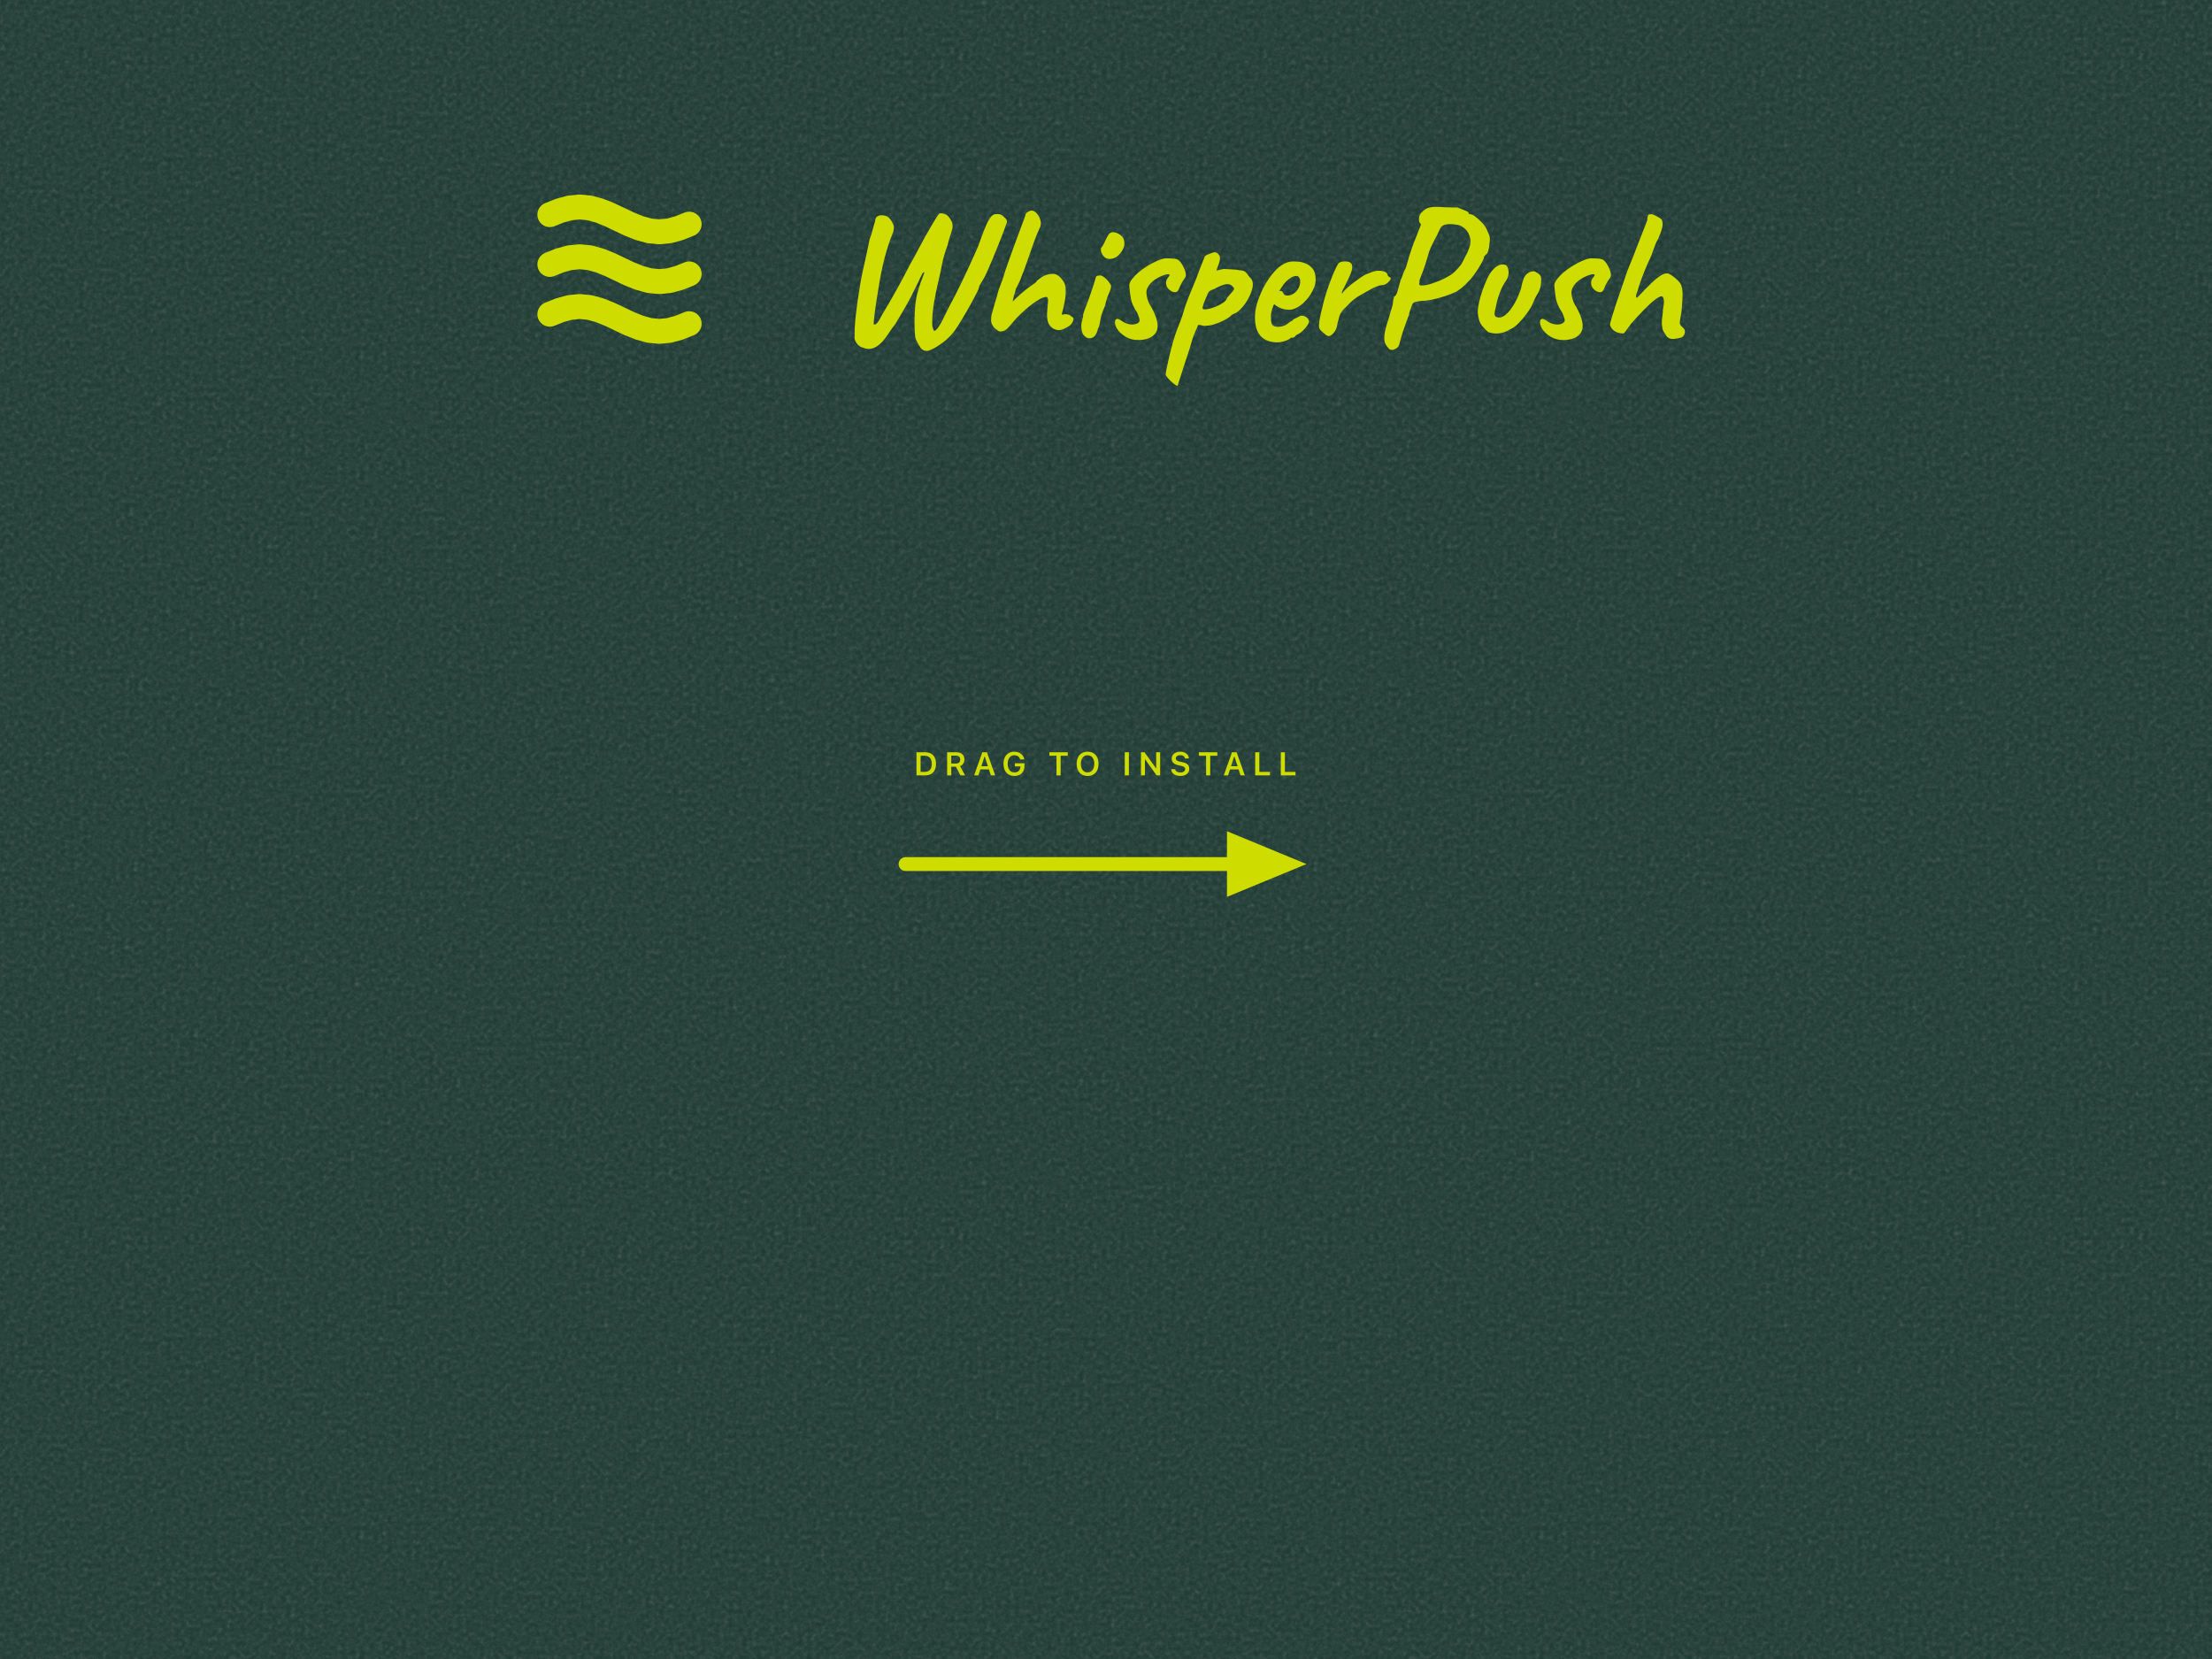
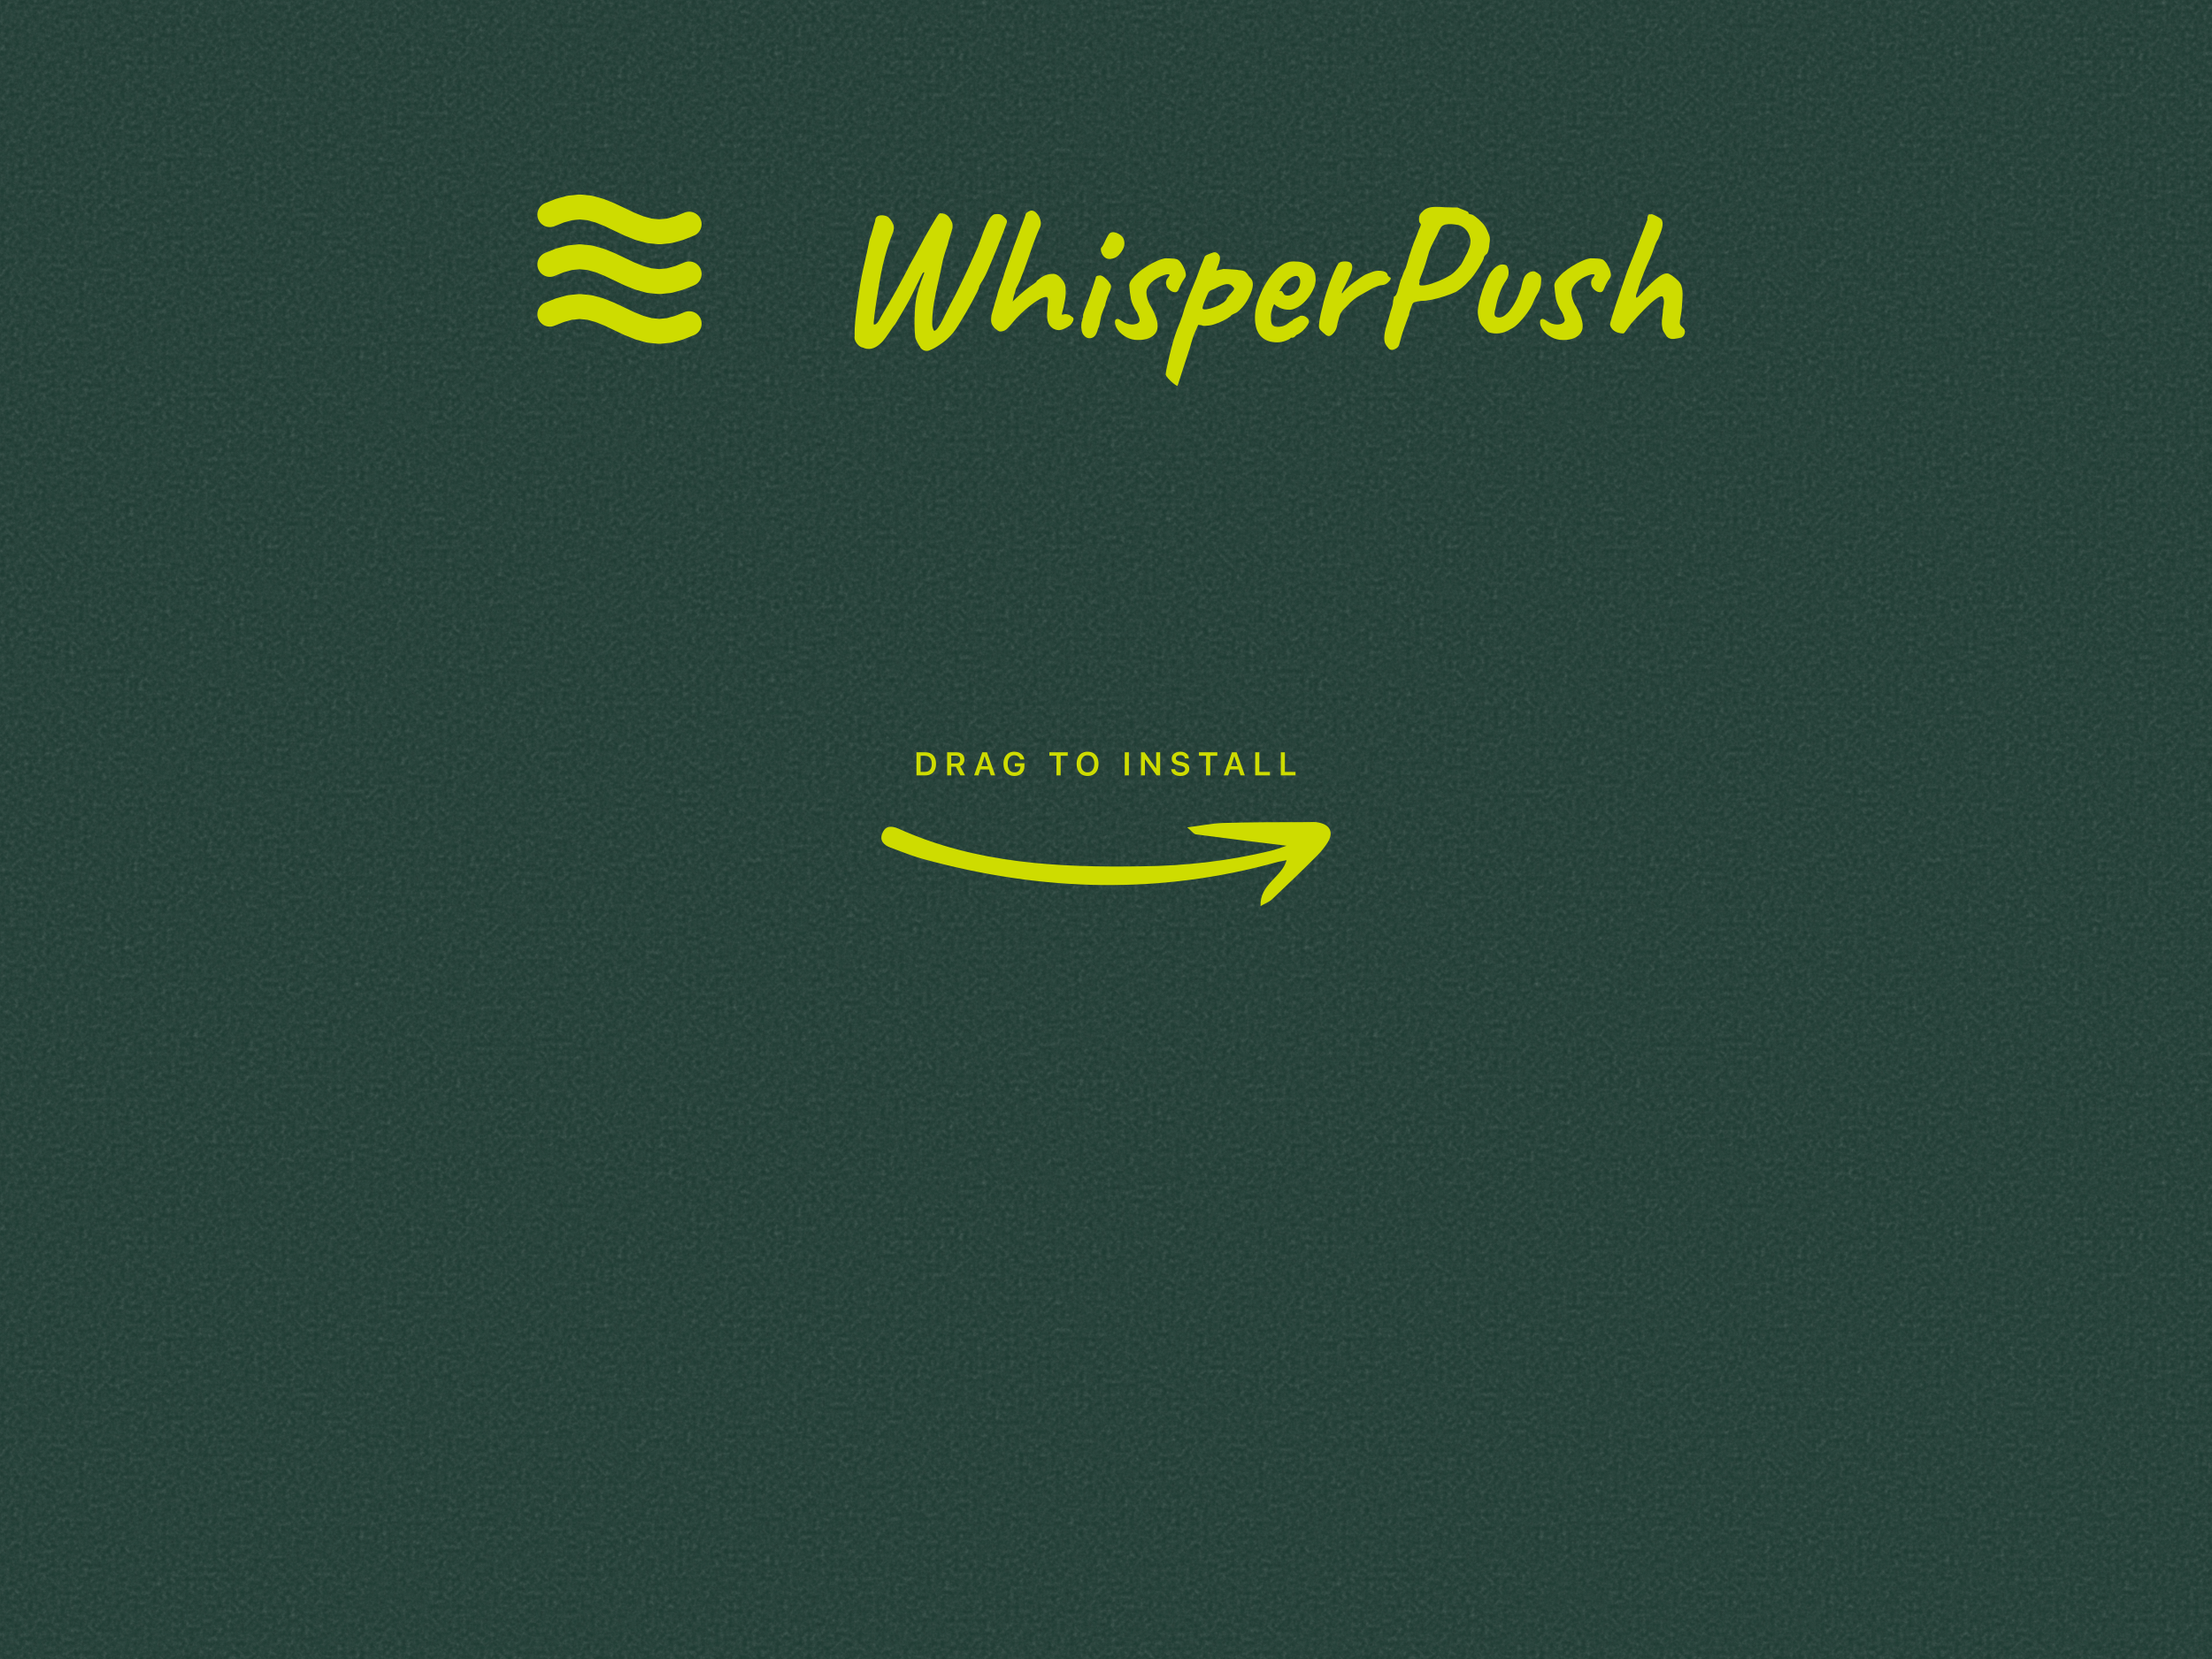
<svg xmlns="http://www.w3.org/2000/svg" width="640" height="480" viewBox="0 0 640 480">
  <defs>
    <filter id="grain" x="0" y="0" width="100%" height="100%" color-interpolation-filters="sRGB">
      <feTurbulence type="fractalNoise" baseFrequency="0.75" numOctaves="5" stitchTiles="stitch" result="n" />
      <feColorMatrix in="n" type="saturate" values="0" result="m" />
      <feComponentTransfer in="m">
        <feFuncA type="linear" slope="1" />
      </feComponentTransfer>
    </filter>
  </defs>
  <rect width="640" height="480" fill="#1C3B32" />
  <rect width="640" height="480" filter="url(#grain)" opacity="0.26" />
  <g transform="translate(133.16 31.8) scale(0.72)">
    <g fill="none" stroke="#CEDC00" stroke-width="10" stroke-linecap="round" stroke-linejoin="round">
      <path d="M 36 42.1 L 40 40.5 L 44 39.4 L 48 39 L 52 39.4 L 56 40.5 L 60 42.1 L 64 44 L 68 45.9 L 72 47.5 L 76 48.6 L 80 49 L 84 48.6 L 88 47.5 L 92 45.9" />
      <path d="M 36 62.1 L 40 60.5 L 44 59.4 L 48 59 L 52 59.4 L 56 60.5 L 60 62.1 L 64 64 L 68 65.9 L 72 67.5 L 76 68.6 L 80 69 L 84 68.6 L 88 67.5 L 92 65.9" />
      <path d="M 36 82.1 L 40 80.5 L 44 79.4 L 48 79 L 52 79.4 L 56 80.5 L 60 82.1 L 64 84 L 68 85.9 L 72 87.5 L 76 88.6 L 80 89 L 84 88.6 L 88 87.5 L 92 85.9" />
    </g>
    <g transform="translate(148 92) scale(1.01238 1)">
      <path fill="#CEDC00" d="M39.234 4.836Q38.22 4.914 37.401 4.407Q36.582 3.9 36.27 3.12Q35.958 2.73 35.256 1.443Q34.554 0.156 34.398 -0.78Q34.164 -3.276 34.125 -5.616Q34.086 -7.956 34.32 -12.168Q34.554 -15.6 35.256 -18.291Q35.958 -20.982 36.66 -22.893Q37.362 -24.804 37.752 -25.779Q38.142 -26.754 37.908 -26.754Q37.596 -26.754 37.245 -26.169Q36.894 -25.584 36.465 -24.648Q36.036 -23.712 35.529 -22.62Q35.022 -21.528 34.476 -20.514Q33.384 -18.096 31.941 -15.405Q30.498 -12.714 29.016 -10.218Q27.534 -7.722 26.442 -5.85Q25.74 -5.07 24.804 -3.627Q23.868 -2.184 22.776 -0.624Q21.684 0.936 20.514 1.95Q18.798 3.588 17.004 3.939Q15.21 4.29 13.65 3.51Q12.87 3.432 12.012 2.691Q11.154 1.95 10.647 0.858Q10.14 -0.234 10.374 -1.17Q10.296 -2.262 10.413 -4.563Q10.53 -6.864 10.842 -9.633Q11.154 -12.402 11.505 -14.976Q11.856 -17.55 12.168 -19.266Q12.87 -24.258 14.079 -29.484Q15.288 -34.71 16.302 -40.014Q16.926 -41.574 17.433 -43.563Q17.94 -45.552 18.486 -47.268Q18.564 -48.984 19.734 -49.413Q20.904 -49.842 22.269 -49.53Q23.634 -49.218 24.18 -48.438Q24.96 -47.658 25.662 -46.02Q26.364 -44.382 25.272 -41.886Q23.712 -38.064 22.269 -32.565Q20.826 -27.066 19.656 -19.266Q19.344 -17.394 18.993 -15.093Q18.642 -12.792 18.369 -10.686Q18.096 -8.58 17.979 -7.215Q17.862 -5.85 18.018 -5.772Q18.642 -5.616 19.383 -6.474Q20.124 -7.332 20.982 -9.204Q24.18 -14.508 27.027 -19.734Q29.874 -24.96 32.76 -30.654Q34.086 -32.916 35.451 -35.607Q36.816 -38.298 38.064 -40.56Q39.39 -42.9 40.638 -45.084Q41.886 -47.268 42.822 -48.789Q43.758 -50.31 44.226 -50.466Q46.332 -50.466 47.385 -49.374Q48.438 -48.282 49.062 -46.722Q49.218 -46.332 49.257 -45.396Q49.296 -44.46 48.984 -43.758Q48.906 -43.212 48.321 -41.496Q47.736 -39.78 47.268 -37.674Q46.488 -35.568 45.903 -33.501Q45.318 -31.434 45.084 -30.108Q44.46 -26.754 43.524 -22.776Q42.588 -18.798 41.925 -14.898Q41.262 -10.998 41.184 -7.878Q41.106 -5.694 41.223 -5.031Q41.34 -4.368 41.652 -3.666Q41.808 -3.042 42.354 -3.354Q42.9 -3.666 43.446 -4.446Q44.538 -6.084 45.123 -7.254Q45.708 -8.424 46.332 -9.789Q46.956 -11.154 48.048 -13.26Q49.998 -16.848 52.065 -21.138Q54.132 -25.428 56.043 -29.64Q57.954 -33.852 59.358 -37.128Q60.84 -41.34 61.854 -43.953Q62.868 -46.566 63.726 -47.97Q64.584 -49.374 65.364 -49.842Q65.754 -50.154 67.041 -50.154Q68.328 -50.154 69.03 -49.53Q69.342 -49.218 70.122 -48.516Q70.902 -47.814 70.824 -46.878Q70.434 -45.63 69.381 -42.822Q68.328 -40.014 66.963 -36.621Q65.598 -33.228 64.311 -30.147Q63.024 -27.066 62.166 -25.272Q61.308 -23.634 60.528 -22.464Q59.748 -21.294 59.748 -20.67Q59.748 -20.358 58.968 -18.759Q58.188 -17.16 56.979 -14.898Q55.77 -12.636 54.366 -10.218Q52.962 -7.8 51.714 -5.772Q50.466 -3.744 49.608 -2.652Q47.658 -0.234 45.435 1.443Q43.212 3.12 41.496 3.978Q39.78 4.836 39.234 4.836ZM68.342 -2.964Q67.796 -2.886 67.133 -3.393Q66.47 -3.9 65.924 -4.29Q65.144 -5.226 64.832 -5.928Q64.52 -6.63 64.52 -7.488Q64.52 -8.346 64.676 -9.516Q65.066 -10.764 65.612 -12.87Q66.158 -14.976 66.938 -17.394Q67.094 -18.33 67.523 -19.617Q67.952 -20.904 68.42 -22.113Q68.888 -23.322 69.122 -23.946Q69.668 -25.896 70.253 -27.69Q70.838 -29.484 71.696 -31.824Q72.554 -34.164 73.802 -37.752Q75.518 -42.432 76.376 -44.772Q77.234 -47.112 77.624 -48.126Q78.014 -49.14 78.17 -49.764Q78.17 -50.388 79.067 -50.973Q79.964 -51.558 80.666 -51.558Q81.758 -51.48 82.772 -50.271Q83.786 -49.062 84.176 -47.385Q84.566 -45.708 83.63 -44.148Q82.382 -41.34 81.173 -37.869Q79.964 -34.398 78.794 -30.966Q77.624 -27.534 76.454 -24.648Q76.376 -24.258 75.947 -23.322Q75.518 -22.386 75.206 -21.762Q74.894 -21.138 74.621 -20.592Q74.348 -20.046 74.348 -20.046Q74.27 -19.578 74.036 -18.72Q73.802 -17.862 73.568 -17.238Q73.49 -16.848 73.334 -16.224Q73.178 -15.6 73.1 -14.976Q73.49 -15.444 74.192 -16.107Q74.894 -16.77 75.986 -17.784Q77.234 -18.876 78.17 -19.656Q79.106 -20.436 80.042 -21.06Q80.9 -21.684 81.641 -22.23Q82.382 -22.776 82.382 -22.776Q82.538 -23.01 82.733 -23.322Q82.928 -23.634 83.162 -23.712Q83.318 -23.868 83.708 -24.141Q84.098 -24.414 84.488 -24.726Q85.19 -25.194 85.97 -25.506Q86.75 -25.818 87.608 -25.974Q88.466 -26.13 89.246 -26.13Q90.182 -26.13 91.196 -25.389Q92.21 -24.648 93.068 -23.322Q93.848 -22.308 94.043 -20.943Q94.238 -19.578 94.082 -17.316Q94.082 -16.692 93.731 -14.976Q93.38 -13.26 93.224 -12.402L92.522 -9.75L93.146 -9.75Q94.004 -10.062 94.823 -9.828Q95.642 -9.594 95.642 -9.594Q96.032 -9.36 96.383 -9.048Q96.734 -8.736 97.046 -8.58Q97.514 -7.956 96.89 -6.786Q96.266 -5.616 95.486 -5.148Q93.614 -3.9 92.171 -3.588Q90.728 -3.276 89.168 -4.134Q87.686 -5.148 87.179 -6.552Q86.672 -7.956 86.75 -10.374Q87.062 -13.806 87.14 -15.327Q87.218 -16.848 86.36 -16.848Q85.424 -16.848 83.825 -15.951Q82.226 -15.054 80.276 -13.533Q78.326 -12.012 76.415 -10.179Q74.504 -8.346 73.022 -6.474Q72.086 -5.304 70.994 -4.173Q69.902 -3.042 68.342 -2.964ZM101.428 -1.326Q100.804 -1.95 100.531 -3.198Q100.258 -4.446 100.336 -5.655Q100.414 -6.864 100.726 -7.488Q100.726 -8.112 100.921 -8.463Q101.116 -8.814 101.038 -9.126Q100.96 -9.438 101.194 -10.218Q101.428 -10.998 101.662 -11.7Q102.208 -12.948 102.91 -14.937Q103.612 -16.926 104.314 -18.993Q105.016 -21.06 105.484 -22.581Q105.952 -24.102 106.03 -24.414Q106.03 -25.35 107.278 -25.428Q108.214 -25.74 109.54 -24.648Q110.866 -23.556 111.646 -22.308Q112.27 -21.684 112.114 -20.67Q111.958 -19.656 111.1 -17.784Q110.788 -17.16 110.359 -15.717Q109.93 -14.274 109.774 -13.338Q109.462 -12.714 109.033 -11.583Q108.604 -10.452 108.292 -9.438Q108.136 -9.048 107.98 -7.995Q107.824 -6.942 107.59 -5.85Q107.356 -4.758 106.966 -4.134Q106.264 -0.936 104.509 -0.39Q102.754 0.156 101.428 -1.326ZM109.852 -32.604Q108.994 -33.228 108.565 -34.125Q108.136 -35.022 108.097 -35.724Q108.058 -36.426 108.214 -36.582Q108.994 -37.44 109.579 -38.844Q110.164 -40.248 110.866 -41.418Q111.022 -41.652 111.295 -42.081Q111.568 -42.51 111.88 -42.588Q112.816 -43.212 114.493 -42.51Q116.17 -41.808 116.95 -40.56Q117.652 -39.078 117.379 -37.518Q117.106 -35.958 115.702 -34.242Q114.532 -32.682 112.738 -32.253Q110.944 -31.824 109.852 -32.604ZM122.814 0.468Q120.318 0.468 118.251 -0.663Q116.184 -1.794 114.936 -3.471Q113.688 -5.148 113.688 -6.708Q113.688 -7.41 113.961 -7.722Q114.234 -8.034 114.78 -8.034Q115.17 -7.956 115.716 -7.644Q116.262 -7.332 116.808 -6.942Q118.056 -6.084 119.538 -5.85Q121.02 -5.616 122.19 -6.045Q123.36 -6.474 123.516 -7.41Q123.516 -7.722 123.204 -8.736Q122.892 -9.75 122.424 -10.686Q120.474 -13.572 120.006 -16.185Q119.538 -18.798 119.382 -21.45Q119.382 -22.542 120.396 -23.907Q121.41 -25.272 122.892 -26.598Q124.53 -28.002 126.519 -29.25Q128.508 -30.498 130.458 -31.356Q132.408 -32.214 133.734 -32.37Q135.138 -32.37 136.737 -32.253Q138.336 -32.136 138.882 -31.668Q139.974 -30.81 140.91 -28.86Q141.846 -26.91 141.846 -25.584Q141.846 -24.96 141.183 -24.063Q140.52 -23.166 139.974 -22.074Q139.662 -21.528 139.428 -20.904Q139.194 -20.28 138.882 -19.656Q138.414 -18.564 137.205 -18.759Q135.996 -18.954 134.982 -20.007Q133.968 -21.06 133.968 -22.464Q133.968 -23.634 134.67 -24.492Q135.372 -25.35 135.372 -25.662Q135.372 -25.818 135.216 -25.896Q135.06 -25.974 134.67 -25.974Q134.124 -25.974 132.915 -25.545Q131.706 -25.116 130.38 -24.336Q129.054 -23.556 127.962 -22.464Q127.182 -21.606 126.675 -20.631Q126.168 -19.656 126.168 -18.564Q126.168 -17.472 126.597 -16.029Q127.026 -14.586 127.572 -13.65Q127.728 -13.494 128.079 -12.831Q128.43 -12.168 128.898 -11.232Q131.784 -5.304 129.873 -2.418Q127.962 0.468 122.814 0.468ZM138.428 18.954Q137.882 18.72 136.751 17.784Q135.62 16.848 134.723 15.795Q133.826 14.742 133.826 14.274Q133.826 13.806 134.216 11.817Q134.606 9.828 135.269 6.981Q135.932 4.134 136.751 1.209Q137.57 -1.716 138.428 -3.978Q138.584 -4.368 139.481 -6.591Q140.378 -8.814 141.236 -12.012Q141.86 -14.04 142.874 -16.614Q143.888 -19.188 144.98 -21.801Q146.072 -24.414 146.774 -26.442Q147.476 -28.47 148.334 -30.537Q149.192 -32.604 149.27 -32.916Q149.426 -33.384 150.167 -33.735Q150.908 -34.086 151.688 -34.359Q152.468 -34.632 152.702 -34.71Q154.106 -35.1 155.12 -33.54Q155.51 -32.838 155.315 -31.629Q155.12 -30.42 154.496 -29.016L153.95 -27.456L156.758 -28.08Q157.46 -28.08 158.708 -28.002Q159.956 -27.924 161.165 -27.846Q162.374 -27.768 162.842 -27.612Q164.714 -27.534 165.455 -26.91Q166.196 -26.286 166.742 -25.272Q167.132 -24.882 167.678 -24.219Q168.224 -23.556 168.302 -22.932Q168.614 -21.606 168.107 -19.812Q167.6 -18.018 166.625 -16.185Q165.65 -14.352 164.363 -12.831Q163.076 -11.31 161.906 -10.53Q161.126 -10.218 160.502 -9.867Q159.878 -9.516 159.878 -9.516Q159.8 -9.126 158.279 -8.19Q156.758 -7.254 154.769 -6.435Q152.78 -5.616 151.22 -5.382Q150.674 -5.304 149.66 -5.226Q148.646 -5.148 148.1 -5.46Q147.242 -5.616 146.93 -5.616Q146.618 -5.616 146.618 -5.304Q146.54 -5.148 145.526 -2.808Q144.512 -0.468 143.42 3.666Q141.938 8.19 141.002 11.115Q140.066 14.04 139.559 15.678Q139.052 17.316 138.818 18.057Q138.584 18.798 138.428 18.954ZM148.49 -12.168Q148.724 -11.7 150.128 -11.895Q151.532 -12.09 153.326 -12.792Q155.12 -13.494 156.563 -14.469Q158.006 -15.444 158.24 -16.536Q159.956 -18.486 160.658 -19.383Q161.36 -20.28 160.58 -20.826Q159.722 -22.074 158.123 -21.996Q156.524 -21.918 153.092 -20.046Q151.766 -19.578 151.298 -19.227Q150.83 -18.876 150.557 -18.174Q150.284 -17.472 149.582 -15.912Q148.88 -14.196 148.646 -13.338Q148.412 -12.48 148.49 -12.168ZM178.144 1.404Q173.854 1.404 171.553 -1.092Q169.252 -3.588 169.252 -8.736Q169.252 -11.544 170.305 -14.898Q171.358 -18.252 173.113 -21.45Q174.868 -24.648 176.974 -27.027Q179.08 -29.406 181.186 -30.342Q181.966 -30.732 182.863 -30.927Q183.76 -31.122 184.618 -31.122Q185.554 -31.122 186.685 -31.005Q187.816 -30.888 188.83 -30.498Q190.624 -29.952 191.989 -28.392Q193.354 -26.832 193.354 -23.868Q193.354 -23.088 193.198 -22.191Q193.042 -21.294 192.652 -20.436Q191.638 -17.862 189.571 -15.522Q187.504 -13.182 185.242 -12.246Q184.618 -11.934 184.033 -11.817Q183.448 -11.7 182.824 -11.7Q181.186 -11.7 179.899 -12.168Q178.612 -12.636 177.52 -13.416L176.896 -13.962L176.506 -13.182Q175.96 -11.7 175.765 -10.686Q175.57 -9.672 175.57 -9.204Q175.57 -8.268 175.648 -7.293Q175.726 -6.318 176.116 -5.694Q176.428 -5.304 176.935 -5.07Q177.442 -4.836 178.222 -4.836Q178.69 -4.836 179.119 -4.875Q179.548 -4.914 179.86 -4.992Q181.264 -5.304 182.161 -6.045Q183.058 -6.786 184.072 -7.332L184.384 -7.488L184.306 -7.722Q185.632 -8.424 186.1 -8.619Q186.568 -8.814 186.802 -8.97Q187.114 -9.282 187.504 -9.282Q188.596 -9.438 189.649 -8.697Q190.702 -7.956 190.702 -6.864Q190.702 -6.396 190.039 -5.382Q189.376 -4.368 188.401 -3.393Q187.426 -2.418 186.412 -1.872Q186.178 -1.794 185.944 -1.677Q185.71 -1.56 185.476 -1.404L185.554 -1.404Q184.852 -0.468 184.15 -0.468L183.526 -0.468Q183.214 0.078 181.498 0.741Q179.782 1.404 178.144 1.404ZM182.2 -17.394Q182.902 -17.394 183.487 -17.628Q184.072 -17.862 184.618 -18.174Q186.49 -19.5 187.036 -21.606Q187.582 -23.712 186.646 -24.804Q186.49 -25.038 186.256 -25.155Q186.022 -25.272 185.71 -25.272Q184.852 -25.272 183.799 -24.726Q182.746 -24.18 181.732 -23.166Q180.718 -22.152 179.86 -20.748L178.846 -19.11Q179.002 -19.188 179.119 -19.227Q179.236 -19.266 179.314 -19.266Q180.016 -19.266 180.25 -18.798Q180.484 -18.33 180.835 -17.862Q181.186 -17.394 182.2 -17.394ZM196.8 -2.106Q196.098 -2.652 195.279 -3.51Q194.46 -4.368 194.694 -5.928Q194.928 -8.112 195.318 -9.789Q195.708 -11.466 196.254 -13.65Q196.41 -14.586 197.073 -16.848Q197.736 -19.11 198.672 -21.762Q199.608 -24.414 200.622 -26.793Q201.636 -29.172 202.416 -30.342Q203.274 -31.122 204.951 -31.122Q206.628 -31.122 207.252 -30.498Q208.11 -29.796 207.798 -28.041Q207.486 -26.286 205.614 -22.62Q205.224 -21.684 204.639 -20.631Q204.054 -19.578 203.82 -18.915Q203.586 -18.252 203.976 -18.33Q204.444 -19.188 205.692 -20.319Q206.94 -21.45 208.344 -22.542Q209.748 -23.634 210.996 -24.492Q212.244 -25.35 212.712 -25.584Q213.336 -25.974 214.155 -26.247Q214.974 -26.52 215.286 -26.676Q217.08 -27.534 219.225 -27.339Q221.37 -27.144 221.838 -25.974Q221.916 -25.35 222.345 -25.038Q222.774 -24.726 222.774 -24.726Q223.086 -24.726 223.125 -24.492Q223.164 -24.258 223.164 -24.258Q223.164 -23.712 222.111 -22.698Q221.058 -21.684 219.81 -21.606Q218.796 -21.528 218.016 -21.216Q217.236 -20.904 216.144 -20.436Q213.18 -18.72 210.801 -17.394Q208.422 -16.068 205.926 -13.338Q205.38 -12.714 204.756 -12.168Q204.132 -11.622 203.508 -10.608Q203.118 -10.218 202.728 -8.892Q202.338 -7.566 202.065 -6.357Q201.792 -5.148 201.792 -4.914Q201.792 -4.914 201.558 -4.173Q201.324 -3.432 200.778 -2.73Q199.842 -1.482 198.945 -1.17Q198.048 -0.858 196.8 -2.106ZM223.568 4.446Q222.632 4.446 222.008 3.432Q221.54 2.964 220.994 1.95Q220.448 0.936 220.643 -1.365Q220.838 -3.666 222.32 -8.112Q223.1 -11.076 223.568 -12.441Q224.036 -13.806 224.036 -14.43Q224.036 -15.288 224.231 -15.873Q224.426 -16.458 224.426 -17.004Q224.894 -17.004 225.362 -17.862Q225.83 -18.72 226.142 -20.202Q226.454 -21.528 226.727 -22.347Q227 -23.166 227 -23.478Q227.39 -24.102 227.819 -25.428Q228.248 -26.754 229.184 -28.626Q229.808 -30.966 230.588 -33.501Q231.368 -36.036 232.187 -38.259Q233.006 -40.482 233.552 -41.73Q234.41 -44.148 234.878 -45.123Q235.346 -46.098 234.878 -46.41Q234.332 -46.8 234.371 -48.399Q234.41 -49.998 235.814 -51.168Q236.672 -52.182 237.998 -52.611Q239.324 -53.04 241.04 -53.04Q242.756 -53.04 244.628 -52.884Q246.032 -52.806 247.631 -52.806Q249.23 -52.806 249.62 -52.806Q250.322 -52.494 251.336 -52.104Q252.35 -51.714 253.169 -51.363Q253.988 -51.012 253.988 -50.778Q253.988 -50.31 254.339 -50.193Q254.69 -50.076 255.08 -49.998Q255.626 -49.998 256.874 -49.023Q258.122 -48.048 259.409 -46.683Q260.696 -45.318 261.242 -43.992Q261.866 -42.666 262.295 -41.496Q262.724 -40.326 262.334 -38.142Q262.256 -36.972 261.983 -35.802Q261.71 -34.632 261.398 -34.242Q260.93 -33.93 260.54 -33.462Q260.15 -32.994 260.15 -32.604Q260.15 -32.292 259.526 -31.083Q258.902 -29.874 257.966 -28.353Q257.03 -26.832 255.938 -25.35Q254.846 -23.868 253.91 -23.01Q252.896 -21.762 251.531 -20.67Q250.166 -19.578 249.074 -18.876Q247.046 -17.94 244.433 -17.082Q241.82 -16.224 239.402 -15.717Q236.984 -15.21 235.502 -15.288Q233.24 -14.976 232.538 -14.703Q231.836 -14.43 231.524 -13.338Q231.134 -12.324 230.783 -11.232Q230.432 -10.14 230.432 -9.672Q230.276 -9.36 229.769 -7.956Q229.262 -6.552 228.599 -4.68Q227.936 -2.808 227.39 -0.936Q226.844 0.936 226.532 2.262Q226.22 3.354 225.245 3.9Q224.27 4.446 223.568 4.446ZM234.644 -21.606Q234.956 -21.294 236.672 -21.528Q238.388 -21.762 240.806 -22.698Q242.366 -23.244 243.965 -24.024Q245.564 -24.804 247.046 -25.74Q247.826 -26.286 248.684 -27.105Q249.542 -27.924 251.102 -29.874Q251.336 -30.264 251.921 -31.395Q252.506 -32.526 252.974 -33.54Q253.676 -34.632 254.378 -36.777Q255.08 -38.922 254.69 -40.326Q254.3 -42.354 253.13 -43.719Q251.96 -45.084 250.166 -45.708Q248.45 -46.02 247.319 -46.098Q246.188 -46.176 244.862 -45.942Q243.614 -45.552 243.107 -44.85Q242.6 -44.148 241.664 -41.886Q241.118 -40.794 240.104 -38.883Q239.09 -36.972 238.388 -35.022Q236.984 -29.874 235.931 -27.144Q234.878 -24.414 234.566 -23.556Q234.644 -22.698 234.488 -22.347Q234.332 -21.996 234.644 -21.606ZM261.802 -2.73Q260.32 -4.056 259.228 -5.499Q258.136 -6.942 257.746 -9.984Q257.59 -11.388 258.058 -13.884Q258.526 -16.38 259.462 -19.149Q260.398 -21.918 261.49 -24.258Q262.582 -26.598 263.674 -27.69Q264.61 -28.86 266.053 -29.562Q267.496 -30.264 269.056 -29.562Q269.914 -28.548 269.953 -26.793Q269.992 -25.038 269.056 -23.556Q267.496 -21.45 266.365 -18.291Q265.234 -15.132 264.844 -12.636Q264.298 -10.842 264.376 -9.867Q264.454 -8.892 265.468 -8.658Q266.95 -8.268 268.549 -9.516Q270.148 -10.764 271.669 -13.182Q273.19 -15.6 274.36 -18.72Q274.828 -19.812 275.101 -21.294Q275.374 -22.776 275.686 -23.478Q276.076 -25.038 277.051 -25.935Q278.026 -26.832 279.118 -27.066Q280.21 -27.3 280.756 -26.832Q281.458 -26.52 282.238 -25.818Q283.018 -25.116 282.862 -23.322Q282.862 -20.436 281.614 -18.408Q280.366 -16.38 279.508 -14.118Q278.806 -12.48 277.246 -10.296Q275.686 -8.112 273.931 -6.318Q272.176 -4.524 270.694 -3.9Q268.51 -2.496 266.248 -2.223Q263.986 -1.95 261.802 -2.73ZM291.534 0.468Q289.038 0.468 286.971 -0.663Q284.904 -1.794 283.656 -3.471Q282.408 -5.148 282.408 -6.708Q282.408 -7.41 282.681 -7.722Q282.954 -8.034 283.5 -8.034Q283.89 -7.956 284.436 -7.644Q284.982 -7.332 285.528 -6.942Q286.776 -6.084 288.258 -5.85Q289.74 -5.616 290.91 -6.045Q292.08 -6.474 292.236 -7.41Q292.236 -7.722 291.924 -8.736Q291.612 -9.75 291.144 -10.686Q289.194 -13.572 288.726 -16.185Q288.258 -18.798 288.102 -21.45Q288.102 -22.542 289.116 -23.907Q290.13 -25.272 291.612 -26.598Q293.25 -28.002 295.239 -29.25Q297.228 -30.498 299.178 -31.356Q301.128 -32.214 302.454 -32.37Q303.858 -32.37 305.457 -32.253Q307.056 -32.136 307.602 -31.668Q308.694 -30.81 309.63 -28.86Q310.566 -26.91 310.566 -25.584Q310.566 -24.96 309.903 -24.063Q309.24 -23.166 308.694 -22.074Q308.382 -21.528 308.148 -20.904Q307.914 -20.28 307.602 -19.656Q307.134 -18.564 305.925 -18.759Q304.716 -18.954 303.702 -20.007Q302.688 -21.06 302.688 -22.464Q302.688 -23.634 303.39 -24.492Q304.092 -25.35 304.092 -25.662Q304.092 -25.818 303.936 -25.896Q303.78 -25.974 303.39 -25.974Q302.844 -25.974 301.635 -25.545Q300.426 -25.116 299.1 -24.336Q297.774 -23.556 296.682 -22.464Q295.902 -21.606 295.395 -20.631Q294.888 -19.656 294.888 -18.564Q294.888 -17.472 295.317 -16.029Q295.746 -14.586 296.292 -13.65Q296.448 -13.494 296.799 -12.831Q297.15 -12.168 297.618 -11.232Q300.504 -5.304 298.593 -2.418Q296.682 0.468 291.534 0.468ZM338.582 -0.546Q337.1 -0.156 335.501 0.039Q333.902 0.234 332.732 -0.936Q332.03 -2.028 331.484 -2.886Q330.938 -3.744 330.782 -5.928Q330.704 -7.41 330.977 -9.165Q331.25 -10.92 331.172 -11.7Q331.796 -14.586 331.523 -15.834Q331.25 -17.082 330.86 -17.082Q330.002 -17.238 328.169 -15.834Q326.336 -14.43 323.879 -11.895Q321.422 -9.36 318.614 -6.162Q317.132 -4.134 316.469 -3.159Q315.806 -2.184 315.494 -2.184Q314.09 -2.184 312.92 -2.652Q311.75 -3.12 311.048 -3.978Q310.346 -4.836 310.19 -5.772Q310.19 -6.084 310.58 -7.449Q310.97 -8.814 311.516 -10.608Q312.062 -12.402 312.569 -13.962Q313.076 -15.522 313.31 -16.146Q314.012 -18.174 314.987 -21.099Q315.962 -24.024 316.742 -26.286Q317.054 -27.3 317.834 -29.211Q318.614 -31.122 319.394 -33.072Q320.174 -35.022 320.486 -35.958Q320.72 -36.582 321.344 -38.181Q321.968 -39.78 322.709 -41.73Q323.45 -43.68 324.113 -45.357Q324.776 -47.034 325.01 -47.814Q324.932 -48.516 325.127 -49.101Q325.322 -49.686 325.556 -49.998Q325.868 -49.998 326.258 -50.037Q326.648 -50.076 326.648 -50.076Q326.648 -50.232 327.701 -49.764Q328.754 -49.296 329.807 -48.633Q330.86 -47.97 330.86 -47.502Q331.25 -46.488 330.938 -44.889Q330.626 -43.29 329.3 -40.092Q328.442 -38.844 327.623 -36.348Q326.804 -33.852 326.024 -32.136Q325.712 -31.59 325.127 -30.225Q324.542 -28.86 323.801 -27.027Q323.06 -25.194 322.358 -23.166Q321.656 -21.138 321.11 -19.188Q320.33 -17.316 320.564 -16.692Q320.798 -16.068 322.436 -18.096Q324.62 -20.436 326.531 -22.308Q328.442 -24.18 330.119 -25.311Q331.796 -26.442 333.122 -26.286Q333.824 -26.13 334.955 -25.311Q336.086 -24.492 337.139 -23.439Q338.192 -22.386 338.504 -21.45Q338.816 -20.358 338.933 -19.344Q339.05 -18.33 338.972 -16.497Q338.894 -14.664 338.582 -11.076Q338.114 -8.424 337.958 -7.293Q337.802 -6.162 338.075 -5.694Q338.348 -5.226 338.972 -4.68Q340.142 -3.744 339.908 -2.457Q339.674 -1.17 338.582 -0.546Z" />
    </g>
  </g>
  <path transform="translate(264.339 224.347)" fill="#CEDC00" d="M0.827 0L0.827 -6.694L3.336 -6.694Q4.332 -6.694 5.036 -6.303Q5.739 -5.912 6.111 -5.171Q6.483 -4.43 6.483 -3.38L6.483 -3.371Q6.483 -2.3 6.113 -1.546Q5.742 -0.792 5.04 -0.396Q4.338 0 3.336 0ZM2.02 -1.007L3.176 -1.007Q3.842 -1.007 4.309 -1.28Q4.777 -1.553 5.021 -2.079Q5.266 -2.604 5.266 -3.353L5.266 -3.362Q5.266 -4.098 5.017 -4.618Q4.769 -5.139 4.301 -5.413Q3.833 -5.687 3.176 -5.687L2.02 -5.687ZM9.698 0L9.698 -6.694L12.399 -6.694Q13.119 -6.694 13.634 -6.439Q14.148 -6.184 14.424 -5.719Q14.699 -5.254 14.699 -4.614L14.699 -4.605Q14.699 -3.943 14.367 -3.43Q14.035 -2.918 13.439 -2.702L14.9 0L13.535 0L12.221 -2.521Q12.209 -2.521 12.192 -2.521Q12.175 -2.521 12.161 -2.521L10.891 -2.521L10.891 0ZM10.891 -3.439L12.277 -3.439Q12.845 -3.439 13.16 -3.739Q13.475 -4.039 13.475 -4.578L13.475 -4.588Q13.475 -5.114 13.149 -5.42Q12.823 -5.727 12.251 -5.727L10.891 -5.727ZM17.495 0L19.874 -6.694L20.863 -6.694L20.863 -5.45L20.506 -5.45L18.75 0ZM18.694 -1.731L19.007 -2.655L22.075 -2.655L22.388 -1.731ZM22.343 0L20.587 -5.45L20.587 -6.694L21.219 -6.694L23.598 0ZM29.143 0.167Q28.415 0.167 27.835 -0.077Q27.255 -0.321 26.846 -0.779Q26.437 -1.238 26.218 -1.886Q26 -2.535 26 -3.346L26 -3.355Q26 -4.425 26.383 -5.212Q26.767 -5.999 27.471 -6.429Q28.174 -6.86 29.124 -6.86Q29.897 -6.86 30.507 -6.584Q31.117 -6.308 31.507 -5.815Q31.897 -5.322 32.008 -4.666L32.016 -4.62L30.826 -4.62L30.814 -4.665Q30.651 -5.22 30.21 -5.523Q29.77 -5.826 29.124 -5.826Q28.539 -5.826 28.111 -5.525Q27.683 -5.224 27.45 -4.672Q27.217 -4.119 27.217 -3.364L27.217 -3.355Q27.217 -2.78 27.352 -2.32Q27.487 -1.86 27.741 -1.536Q27.995 -1.213 28.354 -1.04Q28.713 -0.868 29.161 -0.868Q29.672 -0.868 30.06 -1.066Q30.448 -1.265 30.667 -1.622Q30.886 -1.979 30.895 -2.452L30.898 -2.593L29.291 -2.593L29.291 -3.508L32.068 -3.508L32.068 -2.671Q32.068 -2.023 31.864 -1.5Q31.66 -0.976 31.276 -0.603Q30.892 -0.23 30.352 -0.032Q29.811 0.167 29.143 0.167ZM41.342 0L41.342 -5.687L39.279 -5.687L39.279 -6.694L44.599 -6.694L44.599 -5.687L42.536 -5.687L42.536 0ZM50.334 0.167Q49.353 0.167 48.644 -0.262Q47.934 -0.69 47.551 -1.479Q47.167 -2.269 47.167 -3.344L47.167 -3.354Q47.167 -4.434 47.555 -5.22Q47.942 -6.007 48.653 -6.433Q49.364 -6.86 50.334 -6.86Q51.308 -6.86 52.018 -6.433Q52.728 -6.007 53.113 -5.219Q53.498 -4.431 53.498 -3.354L53.498 -3.344Q53.498 -2.269 53.115 -1.481Q52.731 -0.693 52.021 -0.263Q51.311 0.167 50.334 0.167ZM50.334 -0.868Q50.931 -0.868 51.367 -1.174Q51.804 -1.481 52.042 -2.038Q52.281 -2.595 52.281 -3.344L52.281 -3.354Q52.281 -4.109 52.042 -4.664Q51.804 -5.219 51.367 -5.523Q50.931 -5.826 50.334 -5.826Q49.74 -5.826 49.303 -5.523Q48.866 -5.219 48.626 -4.664Q48.385 -4.109 48.385 -3.354L48.385 -3.344Q48.385 -2.595 48.621 -2.038Q48.857 -1.481 49.293 -1.174Q49.73 -0.868 50.334 -0.868ZM61.088 0L61.088 -6.694L62.281 -6.694L62.281 0ZM65.779 0L65.779 -6.694L66.817 -6.694L70.406 -1.662L69.581 -2.082L70.18 -2.082L70.18 -6.694L71.331 -6.694L71.331 0L70.298 0L66.704 -5.036L67.529 -4.615L66.931 -4.615L66.931 0ZM77.15 0.167Q76.374 0.167 75.801 -0.074Q75.228 -0.314 74.899 -0.746Q74.569 -1.177 74.524 -1.752L74.52 -1.817L75.682 -1.817L75.687 -1.77Q75.716 -1.489 75.911 -1.28Q76.106 -1.071 76.436 -0.954Q76.765 -0.837 77.189 -0.837Q77.593 -0.837 77.903 -0.961Q78.212 -1.085 78.388 -1.306Q78.564 -1.527 78.564 -1.813L78.564 -1.817Q78.564 -2.179 78.283 -2.41Q78.002 -2.641 77.354 -2.778L76.633 -2.928Q75.949 -3.072 75.515 -3.334Q75.081 -3.596 74.875 -3.976Q74.669 -4.356 74.669 -4.854L74.669 -4.859Q74.672 -5.457 74.99 -5.907Q75.307 -6.357 75.866 -6.609Q76.425 -6.86 77.149 -6.86Q77.889 -6.86 78.431 -6.612Q78.974 -6.365 79.285 -5.938Q79.595 -5.512 79.635 -4.973L79.64 -4.912L78.498 -4.912L78.488 -4.97Q78.446 -5.231 78.273 -5.43Q78.099 -5.629 77.811 -5.744Q77.523 -5.86 77.14 -5.857Q76.77 -5.857 76.484 -5.745Q76.197 -5.634 76.033 -5.428Q75.869 -5.223 75.869 -4.933L75.869 -4.929Q75.869 -4.695 75.989 -4.515Q76.11 -4.335 76.368 -4.205Q76.627 -4.076 77.043 -3.985L77.763 -3.832Q78.47 -3.684 78.91 -3.439Q79.35 -3.193 79.557 -2.828Q79.765 -2.462 79.765 -1.955L79.765 -1.95Q79.765 -1.301 79.446 -0.826Q79.127 -0.352 78.54 -0.093Q77.952 0.167 77.15 0.167ZM84.62 0L84.62 -5.687L82.557 -5.687L82.557 -6.694L87.877 -6.694L87.877 -5.687L85.814 -5.687L85.814 0ZM89.733 0L92.112 -6.694L93.101 -6.694L93.101 -5.45L92.745 -5.45L90.988 0ZM90.932 -1.731L91.245 -2.655L94.313 -2.655L94.626 -1.731ZM94.581 0L92.825 -5.45L92.825 -6.694L93.457 -6.694L95.836 0ZM98.831 0L98.831 -6.694L100.024 -6.694L100.024 -1.007L103.094 -1.007L103.094 0ZM106.231 0L106.231 -6.694L107.424 -6.694L107.424 -1.007L110.494 -1.007L110.494 0Z" />
-   <path d="M262 250 H356" fill="none" stroke="#CEDC00" stroke-width="4" stroke-linecap="round" />
-   <path fill="#CEDC00" d="M378 250 L355 240.5 L355 259.5 Z" />
+   <g transform="translate(320 250) rotate(180) scale(0.5936) translate(-109.50 -20.50)">
+     <path d="M21.489 29.43C36.933 31.35 51.32 33.056 65.706 34.975C66.764 35.188 67.61 36.468 69.938 38.388C63.167 39.241 57.878 40.307 52.589 40.52C38.626 40.947 24.874 40.947 10.911 40.947C9.218 40.947 7.526 41.16 5.833 40.733C0.332 39.667 -1.572 36.042 1.39 31.137C2.871 28.791 4.564 26.658 6.468 24.739C13.661 17.488 21.066 10.45 28.471 3.412C29.74 2.133 31.644 1.493 34.183 0C34.606 10.877 23.816 13.862 21.489 22.393C23.393 21.966 25.086 21.753 26.567 21.326C83.689 5.545 140.601 7.251 197.3 22.606C203.224 24.099 208.936 26.445 214.649 28.577C217.61 29.644 220.149 31.99 218.457 35.615C216.976 39.241 214.014 39.241 210.629 37.748C172.759 20.687 132.561 18.767 91.94 19.407C70.784 19.62 50.05 21.966 29.529 26.871C26.99 27.511 24.451 28.364 21.489 29.43Z" fill="#CEDC00" />
+   </g>
</svg>
